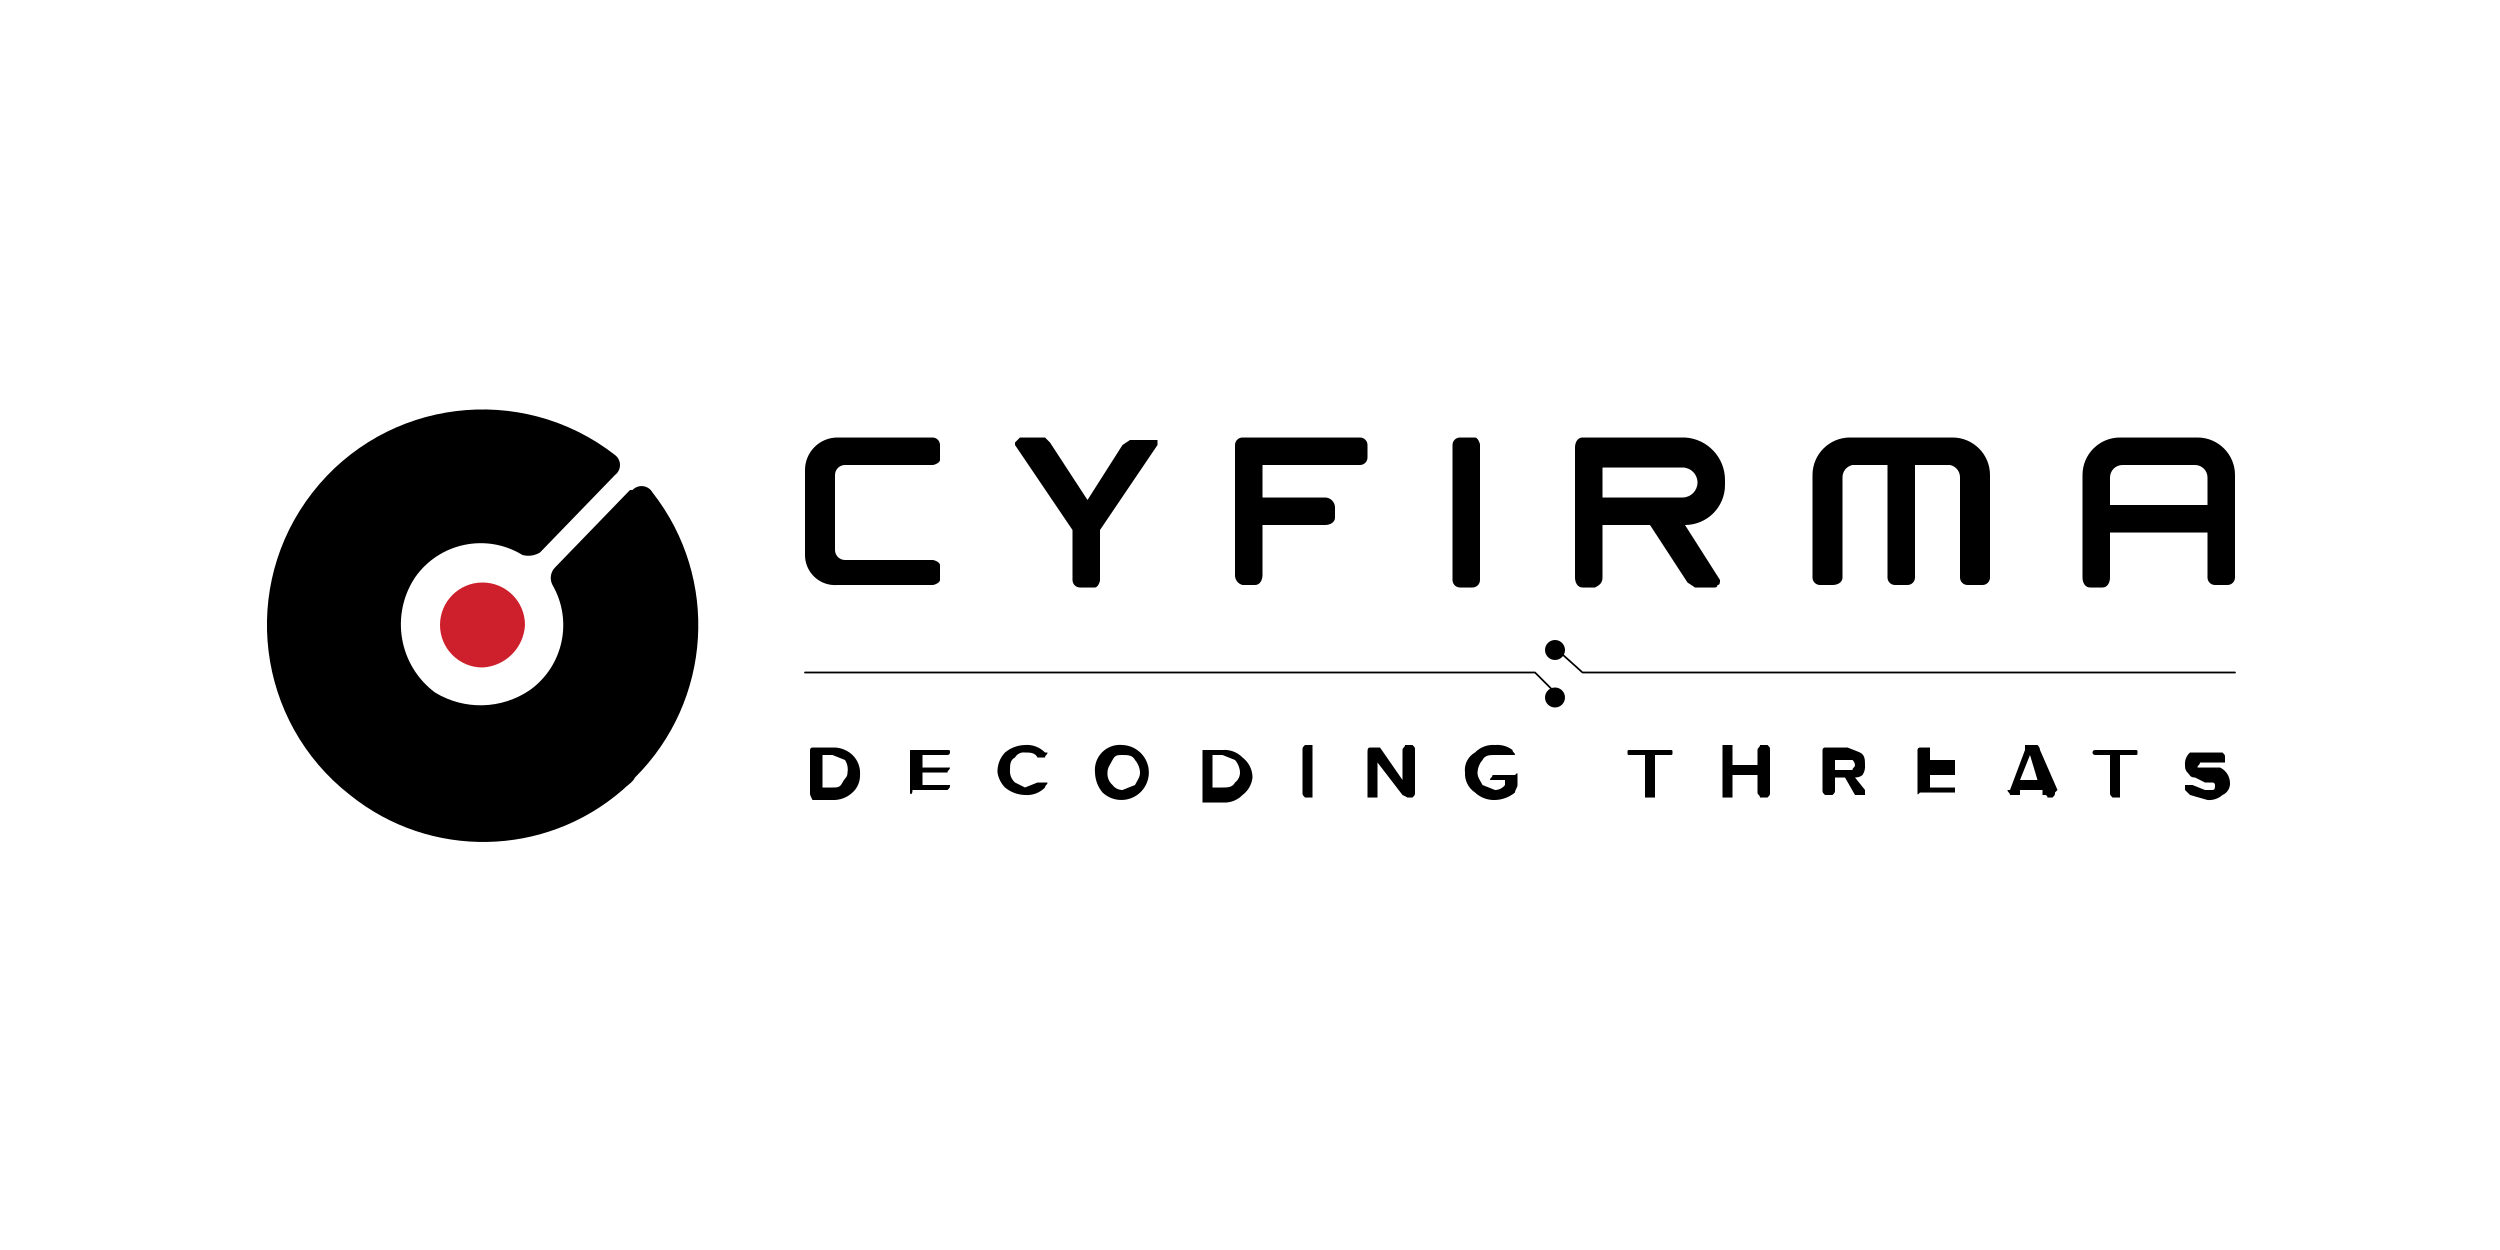
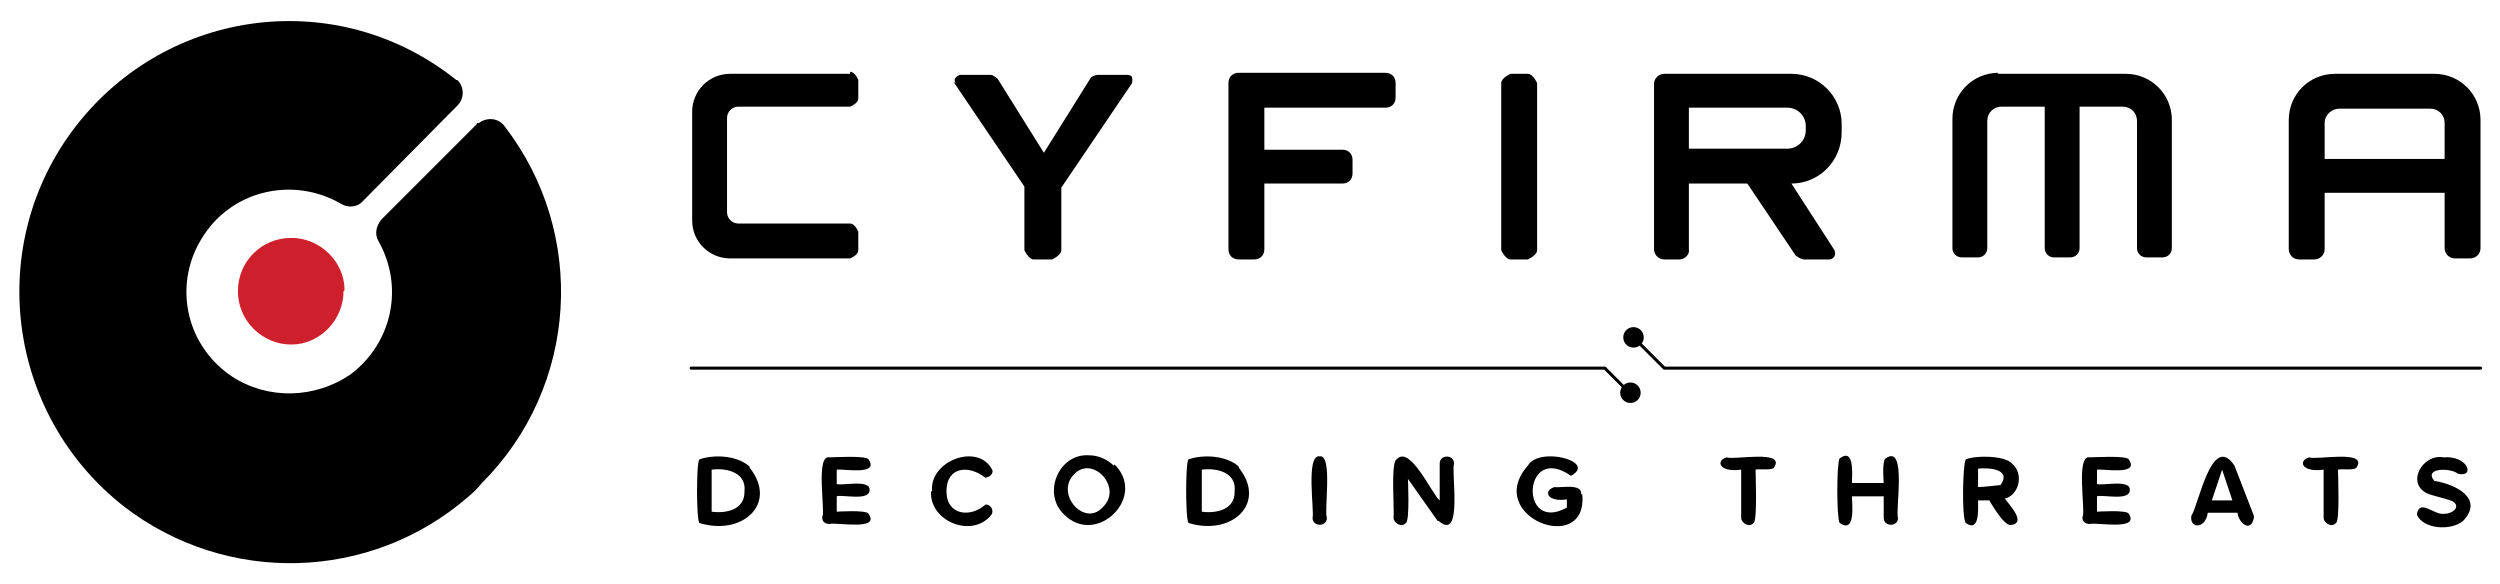
- <svg xmlns="http://www.w3.org/2000/svg" id="Layer_1" data-name="Layer 1" width="100" height="50" viewBox="0 0 100 50">
+ <svg xmlns="http://www.w3.org/2000/svg" id="a" viewBox="0 0 24.38 5.69">
  <defs>
-     <style>.cls-1{fill:#ce202c;}.cls-2{fill:none;stroke:#000;stroke-linecap:round;stroke-linejoin:round;stroke-width:0.07px;}</style>
+     <style>.b{fill:none;stroke:#000;stroke-linecap:round;stroke-linejoin:round;stroke-width:.03px;}.c{fill:#ce202c;}</style>
  </defs>
-   <path d="M25.2,19.6l-3,3.1a.6.6,0,0,0-.1.7,3.2,3.2,0,0,1-.9,4.2,3.5,3.5,0,0,1-3.8.1,3.4,3.4,0,0,1-.8-4.6,3.2,3.2,0,0,1,4.3-.9.9.9,0,0,0,.7-.1l3-3.1a.5.5,0,0,0,0-.8h0A8.6,8.6,0,1,0,14,31.8a8.5,8.5,0,0,0,10.9-.2c.2-.2.4-.3.5-.5a8.6,8.6,0,0,0,.7-11.4.5.5,0,0,0-.8-.1h-.1" />
-   <path class="cls-1" d="M21,25a1.8,1.8,0,0,1-1.7,1.7h0A1.7,1.7,0,1,1,21,25" />
-   <polyline class="cls-2" points="62.2 27.7 61.4 26.9 32.2 26.9" />
-   <path d="M37.3,17.5H33.5a1.3,1.3,0,0,0-1.3,1.3v3.4a1.2,1.2,0,0,0,1.3,1.2h3.8c.1,0,.3-.1.3-.2v-.6c0-.1-.2-.2-.3-.2H33.8a.4.4,0,0,1-.4-.4V19a.4.4,0,0,1,.4-.4h3.5c.1,0,.3-.1.3-.2v-.6a.3.3,0,0,0-.3-.3m3.3.3,2.3,3.4v2a.3.3,0,0,0,.3.3h.6c.1,0,.2-.2.2-.3v-2l2.3-3.4v-.2H45.2l-.3.2L43.5,20,42,17.7l-.2-.2h-1l-.2.2h0m8.8.1v5.2a.4.4,0,0,0,.3.4h.5c.2,0,.3-.2.3-.4V21H53c.2,0,.4-.1.4-.3v-.4a.4.4,0,0,0-.4-.4H50.5V18.6h3.9a.3.3,0,0,0,.3-.3v-.5a.3.3,0,0,0-.3-.3H49.7a.3.3,0,0,0-.3.3m8.7,0v5.4a.3.3,0,0,0,.3.3h.5a.3.3,0,0,0,.3-.3V17.8c0-.1-.1-.3-.2-.3h-.6a.3.3,0,0,0-.3.3m6,2.1h3.2a.6.6,0,0,0,.6-.6h0a.6.6,0,0,0-.6-.6H64.1v1.3Zm4.9-.7v.2A1.6,1.6,0,0,1,67.4,21h0l1.4,2.2c0,.1,0,.2-.1.2a.1.1,0,0,1-.1.1h-.8l-.3-.2L66,21H64.1v2.1c0,.2-.1.3-.3.4h-.5c-.2,0-.3-.2-.3-.4V17.9c0-.2.1-.4.3-.4h4.1A1.7,1.7,0,0,1,69,19.2m5-1.7h4.1A1.5,1.5,0,0,1,79.6,19v4.1a.3.3,0,0,1-.3.3h-.6a.3.3,0,0,1-.3-.3v-4a.5.5,0,0,0-.4-.5H76.6v4.5a.3.3,0,0,1-.3.3h-.5a.3.3,0,0,1-.3-.3V18.6H74.1a.5.5,0,0,0-.4.5v4c0,.2-.2.3-.4.3h-.5a.3.3,0,0,1-.3-.3V19A1.5,1.5,0,0,1,74,17.5m10.4,2.7h3.9V19.1a.5.5,0,0,0-.5-.5H84.9a.5.5,0,0,0-.5.5Zm5-1.2v4.1a.3.3,0,0,1-.3.3h-.5a.3.3,0,0,1-.3-.3V21.3H84.4v1.8c0,.2-.1.4-.3.4h-.5c-.2,0-.3-.2-.3-.4V19a1.5,1.5,0,0,1,1.5-1.5h3.1A1.5,1.5,0,0,1,89.4,19" />
-   <path d="M32.4,31.7V30a.1.1,0,0,1,.1-.1h.8a1.1,1.1,0,0,1,.8.3,1,1,0,0,1,.3.8.9.9,0,0,1-.3.7,1.1,1.1,0,0,1-.8.3h-.8C32.4,31.8,32.4,31.8,32.4,31.7Zm.5-.2h.4c.2,0,.3,0,.4-.2s.2-.2.2-.4a.7.7,0,0,0-.1-.5l-.5-.2h-.4Z" />
-   <path d="M36.4,31.7V30h1.5c.1,0,.1,0,.1.1a.1.1,0,0,1-.1.1h-1v.5H38c0,.1-.1.1-.1.2h-1v.5H38c0,.1,0,.1-.1.2H36.5C36.5,31.8,36.4,31.8,36.4,31.7Z" />
-   <path d="M39.9,30.9a1.1,1.1,0,0,1,.3-.8,1.3,1.3,0,0,1,.8-.3,1,1,0,0,1,.8.3h.1c0,.1-.1.1-.1.2h-.3c-.1-.2-.3-.2-.5-.2a.4.4,0,0,0-.4.2c-.2.1-.2.3-.2.5a.6.6,0,0,0,.2.5l.4.2.5-.2h.4c0,.1-.1.1-.1.2a1,1,0,0,1-.8.3,1.3,1.3,0,0,1-.8-.3A1.1,1.1,0,0,1,39.9,30.9Z" />
-   <path d="M44.9,29.8a1.1,1.1,0,1,1-.8,1.9,1.3,1.3,0,0,1-.3-.8,1,1,0,0,1,1.1-1.1Zm.5.6c-.1-.2-.3-.2-.5-.2s-.3,0-.4.2-.2.3-.2.5a.6.6,0,0,0,.2.5.5.5,0,0,0,.4.2l.5-.2c.1-.2.2-.3.2-.5A.8.8,0,0,0,45.4,30.4Z" />
-   <path d="M48.1,31.7V30h.8a1,1,0,0,1,.8.3,1,1,0,0,1,.4.8,1,1,0,0,1-.4.7,1,1,0,0,1-.8.3h-.8Zm.4-.2h.4c.2,0,.4,0,.5-.2a.5.5,0,0,0,.2-.4.8.8,0,0,0-.2-.5l-.5-.2h-.4Z" />
-   <path d="M52.1,31.7V30c0-.1,0-.1.1-.2h.3v2.1h-.3C52.1,31.8,52.1,31.8,52.1,31.7Z" />
-   <path d="M56.1,31.8l-1-1.3v1.4h-.4V30.1c0-.1,0-.2.1-.2h.4l.9,1.3V30c0-.1.1-.1.1-.2h.3c.1.1.1.1.1.2v1.7c0,.1,0,.1-.1.2h-.2Z" />
-   <path d="M60.7,31v.4c0,.1-.1.2-.1.3a1.3,1.3,0,0,1-.8.3,1.1,1.1,0,0,1-.8-.3.9.9,0,0,1-.4-.8.8.8,0,0,1,.4-.8,1,1,0,0,1,.8-.3,1,1,0,0,1,.7.2c0,.1.1.1.1.2h-.8c-.2,0-.4,0-.5.2a.8.8,0,0,0-.2.5c0,.2.1.3.2.5l.5.2a.5.5,0,0,0,.4-.2v-.2h-.6c0-.1.1-.1.1-.2h.9C60.7,30.9,60.7,30.9,60.7,31Z" />
-   <path d="M65.8,31.7V30.2h-.6c-.1,0-.1,0-.1-.1s0-.1.1-.1h1.6c.1,0,.1,0,.1.1s0,.1-.1.1h-.6v1.7h-.4Z" />
-   <path d="M70.3,31.7V31h-1v.9h-.4V29.8h.4v.8h1V30c0-.1.1-.1.1-.2h.3c.1.1.1.1.1.2v1.7c0,.1,0,.1-.1.2h-.3C70.4,31.8,70.3,31.8,70.3,31.7Z" />
-   <path d="M74.2,31.1l.4.5h0v.2h-.4l-.4-.7h-.4v.5c0,.1,0,.1-.1.2H73c-.1-.1-.1-.1-.1-.2V30a.1.1,0,0,1,.1-.1h.9l.5.2c.2.1.2.3.2.5a.6.6,0,0,1-.1.4C74.5,31,74.4,31.1,74.2,31.1Zm-.8-.9v.6h.7c0-.1.1-.1.1-.2a.3.3,0,0,0-.1-.2h-.7Z" />
-   <path d="M76.7,31.7V30a.1.1,0,0,1,.1-.1h.4v.5h1V31h-1v.5h1v.2H76.8C76.7,31.8,76.7,31.8,76.7,31.7Z" />
-   <path d="M82.2,31.7c0,.1,0,.1-.1.2h-.2a.1.1,0,0,0-.1-.1h-.1v-.2h-.9v.2h-.4c0-.1-.1-.1-.1-.2h.1l.6-1.6v-.2h.5a.3.3,0,0,1,.1.2l.7,1.6Zm-1.4-.5h.7l-.3-1Z" />
-   <path d="M84.4,31.7V30.2h-.6a.1.1,0,0,1,0-.2h1.6c.1,0,.1,0,.1.1s0,.1-.1.1h-.6v1.7h-.3C84.4,31.8,84.4,31.8,84.4,31.7Z" />
-   <path d="M87.4,31.6v-.2h.3l.5.2h.3c.1,0,.1-.1.1-.2a.1.1,0,0,0-.1-.1h-.3l-.4-.2c-.2,0-.2-.1-.3-.2s-.1-.2-.1-.3a.6.6,0,0,1,.2-.5h1.3c.1.1.1.1.1.2v.2h-1c0,.1-.1.1-.1.2h.9a.7.7,0,0,1,.4.6.5.5,0,0,1-.3.5.8.8,0,0,1-.6.2l-.7-.2Z" />
-   <path d="M62.6,27.9a.4.4,0,0,1-.8,0,.4.4,0,1,1,.8,0" />
-   <path d="M62.6,26a.4.4,0,1,1-.4-.4.4.4,0,0,1,.4.4" />
-   <polyline class="cls-2" points="62.3 26 63.3 26.9 89.4 26.9" />
+   <path class="b" d="M15.89,3.83l-.24-.24H6.74" />
+   <path d="M4.65,1.21l-.93.93c-.05.06-.07.14-.03.21.25.44.14.99-.27,1.3-.35.24-.81.25-1.16.02-.46-.31-.58-.92-.27-1.38.29-.44.88-.57,1.34-.3.07.04.16.03.21-.03l.92-.93c.07-.07.07-.18,0-.25,0,0,0,0,0,0h-.01C3.3-.14,1.64.07.74,1.23-.15,2.38.06,4.04,1.21,4.94c1,.77,2.4.73,3.35-.09.05-.04.1-.09.14-.14.94-.94,1.03-2.43.22-3.48-.06-.08-.17-.09-.25-.03,0,0,0,0,0,0h-.02" />
+   <path class="c" d="M3.35,2.84c0,.28-.23.52-.51.52,0,0,0,0,0,0h0c-.28,0-.52-.23-.52-.52s.23-.52.52-.52c.28,0,.52.23.52.51h0Z" />
+   <path d="M8.29.72h-1.17c-.21,0-.37.17-.37.37h0v1.06c0,.21.17.37.37.37h1.17s.08-.03.08-.08v-.18s-.03-.08-.08-.08h-1.09c-.06,0-.11-.05-.11-.11,0,0,0,0,0,0v-.92c0-.06.05-.11.11-.11h1.09s.08-.03.08-.08v-.18s-.03-.08-.08-.08h0Z" />
+   <path d="M9.3.8l.69,1.02v.62s.04.09.09.09h.18s.09-.04.09-.09v-.61l.69-1.02s.01-.06-.01-.07c0,0-.02-.01-.03-.01h-.3s-.06.01-.07.04l-.45.72-.45-.72s-.04-.04-.07-.04h-.3s-.05.02-.05.05h0s0,.02.01.03h0Z" />
+   <path d="M11.98.82v1.61c0,.06.04.1.1.1h.15c.06,0,.1-.04.1-.1h0v-.64h.76c.06,0,.1-.04.1-.1h0v-.13c0-.06-.04-.1-.1-.1h-.76v-.41h1.18c.06,0,.1-.04.1-.1h0v-.14c0-.06-.04-.1-.1-.1h-1.43c-.06,0-.1.04-.1.1h0Z" />
+   <path d="M14.64.81v1.63s.04.09.09.09h.17s.09-.04.09-.09h0V.81s-.04-.09-.09-.09h-.17s-.09.04-.09.09c0,0,0,0,0,0h0Z" />
+   <path d="M17.48.72h-1.25c-.05,0-.1.04-.1.1v1.61c0,.05.04.1.1.1h.15c.05,0,.1-.05.09-.1v-.64h.57l.47.7s.05.04.08.04h.25s.02,0,.03-.01c.03-.02.03-.05.02-.08l-.42-.65c.27,0,.49-.22.49-.5v-.08h0c0-.27-.22-.49-.49-.49ZM17.61,1.27c0,.1-.08.18-.18.18h-.96v-.4h.96c.1,0,.18.08.18.18v.04Z" />
+   <path d="M19.48.72h1.25c.25,0,.45.2.45.45v1.25c0,.05-.04.09-.09.09h-.16c-.05,0-.09-.04-.09-.09h0v-1.24c0-.08-.06-.14-.14-.14h-.42v1.38c0,.05-.04.09-.09.09h-.16c-.05,0-.09-.04-.09-.09h0v-1.38h-.42c-.08,0-.14.06-.14.14v1.24c0,.05-.04.09-.09.09h-.16c-.05,0-.09-.04-.09-.09h0v-1.26c0-.25.2-.45.45-.45h0s0,0,0,0Z" />
+   <path d="M23.73.72h-.96c-.25,0-.45.2-.45.45v1.26c0,.05.04.1.1.1h.15c.05,0,.1-.04.1-.1v-.55h1.17v.54c0,.05.04.1.1.1h.15c.05,0,.1-.04.1-.1v-1.25c0-.25-.2-.45-.45-.45ZM23.84,1.55h-1.17v-.35c0-.08.07-.14.14-.14h.89c.08,0,.14.06.14.14v.35Z" />
+   <path d="M7.31,4.55c-.12-.11-.35-.12-.49-.07-.03.03-.03.58,0,.62.42.13.77-.19.49-.54ZM7.26,4.8c0,.17-.18.21-.32.19v-.41c.15-.02.34.03.32.21Z" />
+   <path d="M8.02,5.04c.03-.06-.07-.61.07-.58.03,0,.36-.02.38.02.11.16-.25.09-.31.1v.14c.05.02.33-.05.32.06,0,.11-.27.04-.32.06v.15s.29-.02.31.02c.12.17-.32.08-.38.1-.05,0-.08-.03-.07-.08Z" />
+   <path d="M9.09,4.79c-.03-.3.46-.48.59-.2,0,.04-.03.06-.07.07-.16-.13-.38-.11-.38.13,0,.24.24.26.38.13.06,0,.09.07.05.11-.19.22-.6.05-.58-.24h0Z" />
+   <path d="M10.86,4.54c-.06-.06-.15-.1-.24-.1h0c-.3-.02-.46.38-.24.58.31.31.81-.17.49-.49ZM10.76,4.94c-.18.21-.47-.12-.29-.31.18-.2.48.12.29.31Z" />
+   <path d="M12.08,4.55c-.12-.11-.35-.12-.49-.07-.03.03-.03.58,0,.62.42.13.77-.19.49-.54ZM12.04,4.8c0,.17-.18.21-.32.19v-.41c.15-.02.34.03.32.21Z" />
+   <path d="M12.8,5.05c.02-.06-.07-.62.07-.6.13-.02.04.54.07.6,0,.09-.14.09-.14,0" />
+   <path d="M14.02,5.08l-.29-.41s.02.41-.02.43c-.04.05-.12,0-.12-.05.01-.05-.03-.55.03-.57.13-.15.35.35.42.4v-.36c0-.09.14-.09.14,0-.03.08.09.77-.15.56h0Z" />
+   <path d="M15.43,4.82c.06.61-.97.22-.53-.28.11-.19.68-.04.42.1-.47-.33-.51.57-.04.31v-.08c-.2.03-.23-.09-.12-.12.06.01.27-.04.26.07Z" />
+   <path d="M16.98,5.05v-.47c-.22.03-.25-.09-.14-.12.06.03.58-.08.46.1-.02.03-.15.01-.18.02,0,.03.02.51-.02.52-.04.05-.12,0-.12-.05" />
+   <path d="M18.37,5.05v-.21h-.31c0,.07.04.37-.12.26-.03-.05-.03-.58,0-.63.15-.11.12.17.12.24h.31s-.02-.22.02-.24c.21-.15.09.52.12.58,0,.09-.14.09-.14,0" />
+   <path d="M19.56,4.86c.13-.04.18-.24.06-.34-.07-.08-.36-.08-.45-.04-.03.05-.04.57,0,.62.14.1.12-.15.12-.22h.11s.14.25.21.24c.16-.02-.02-.2-.06-.26ZM19.51,4.73s-.17.02-.22.02v-.18c.1-.01.33,0,.22.16Z" />
+   <path d="M20.31,5.04c.03-.06-.07-.61.07-.58.03,0,.36-.02.38.02.11.16-.25.09-.31.1v.14c.05.02.33-.05.32.06,0,.11-.27.04-.32.06v.15s.29-.02.31.02c.11.17-.32.08-.38.1-.05,0-.08-.03-.07-.08Z" />
+   <path d="M21.98,5.05s0-.02,0-.02l-.19-.49c-.22-.33-.35.39-.42.49-.02.13.14.13.16-.03h.29c.01.1.13.2.16.05h0ZM21.57,4.88l.1-.3.1.3h-.21Z" />
+   <path d="M22.66,5.05v-.47c-.22.03-.25-.09-.14-.12.06.03.58-.08.46.1-.02.03-.15.01-.18.02,0,.03.02.51-.02.52-.04.05-.12,0-.12-.05h0Z" />
+   <path d="M23.57,5.01c.03-.15.17.02.27,0,.08,0,.16-.07.08-.12-.04-.02-.17-.05-.23-.07-.24-.09-.07-.4.14-.36.24-.02.31.2.14.16-.07-.06-.34-.06-.23.07.2.03.49.17.28.39-.12.1-.39.08-.45-.06h0Z" />
+   <path class="b" d="M15.93,3.29l.3.3h7.96" />
+   <circle cx="15.9" cy="3.83" r=".1" />
+   <circle cx="15.93" cy="3.29" r=".1" />
</svg>
